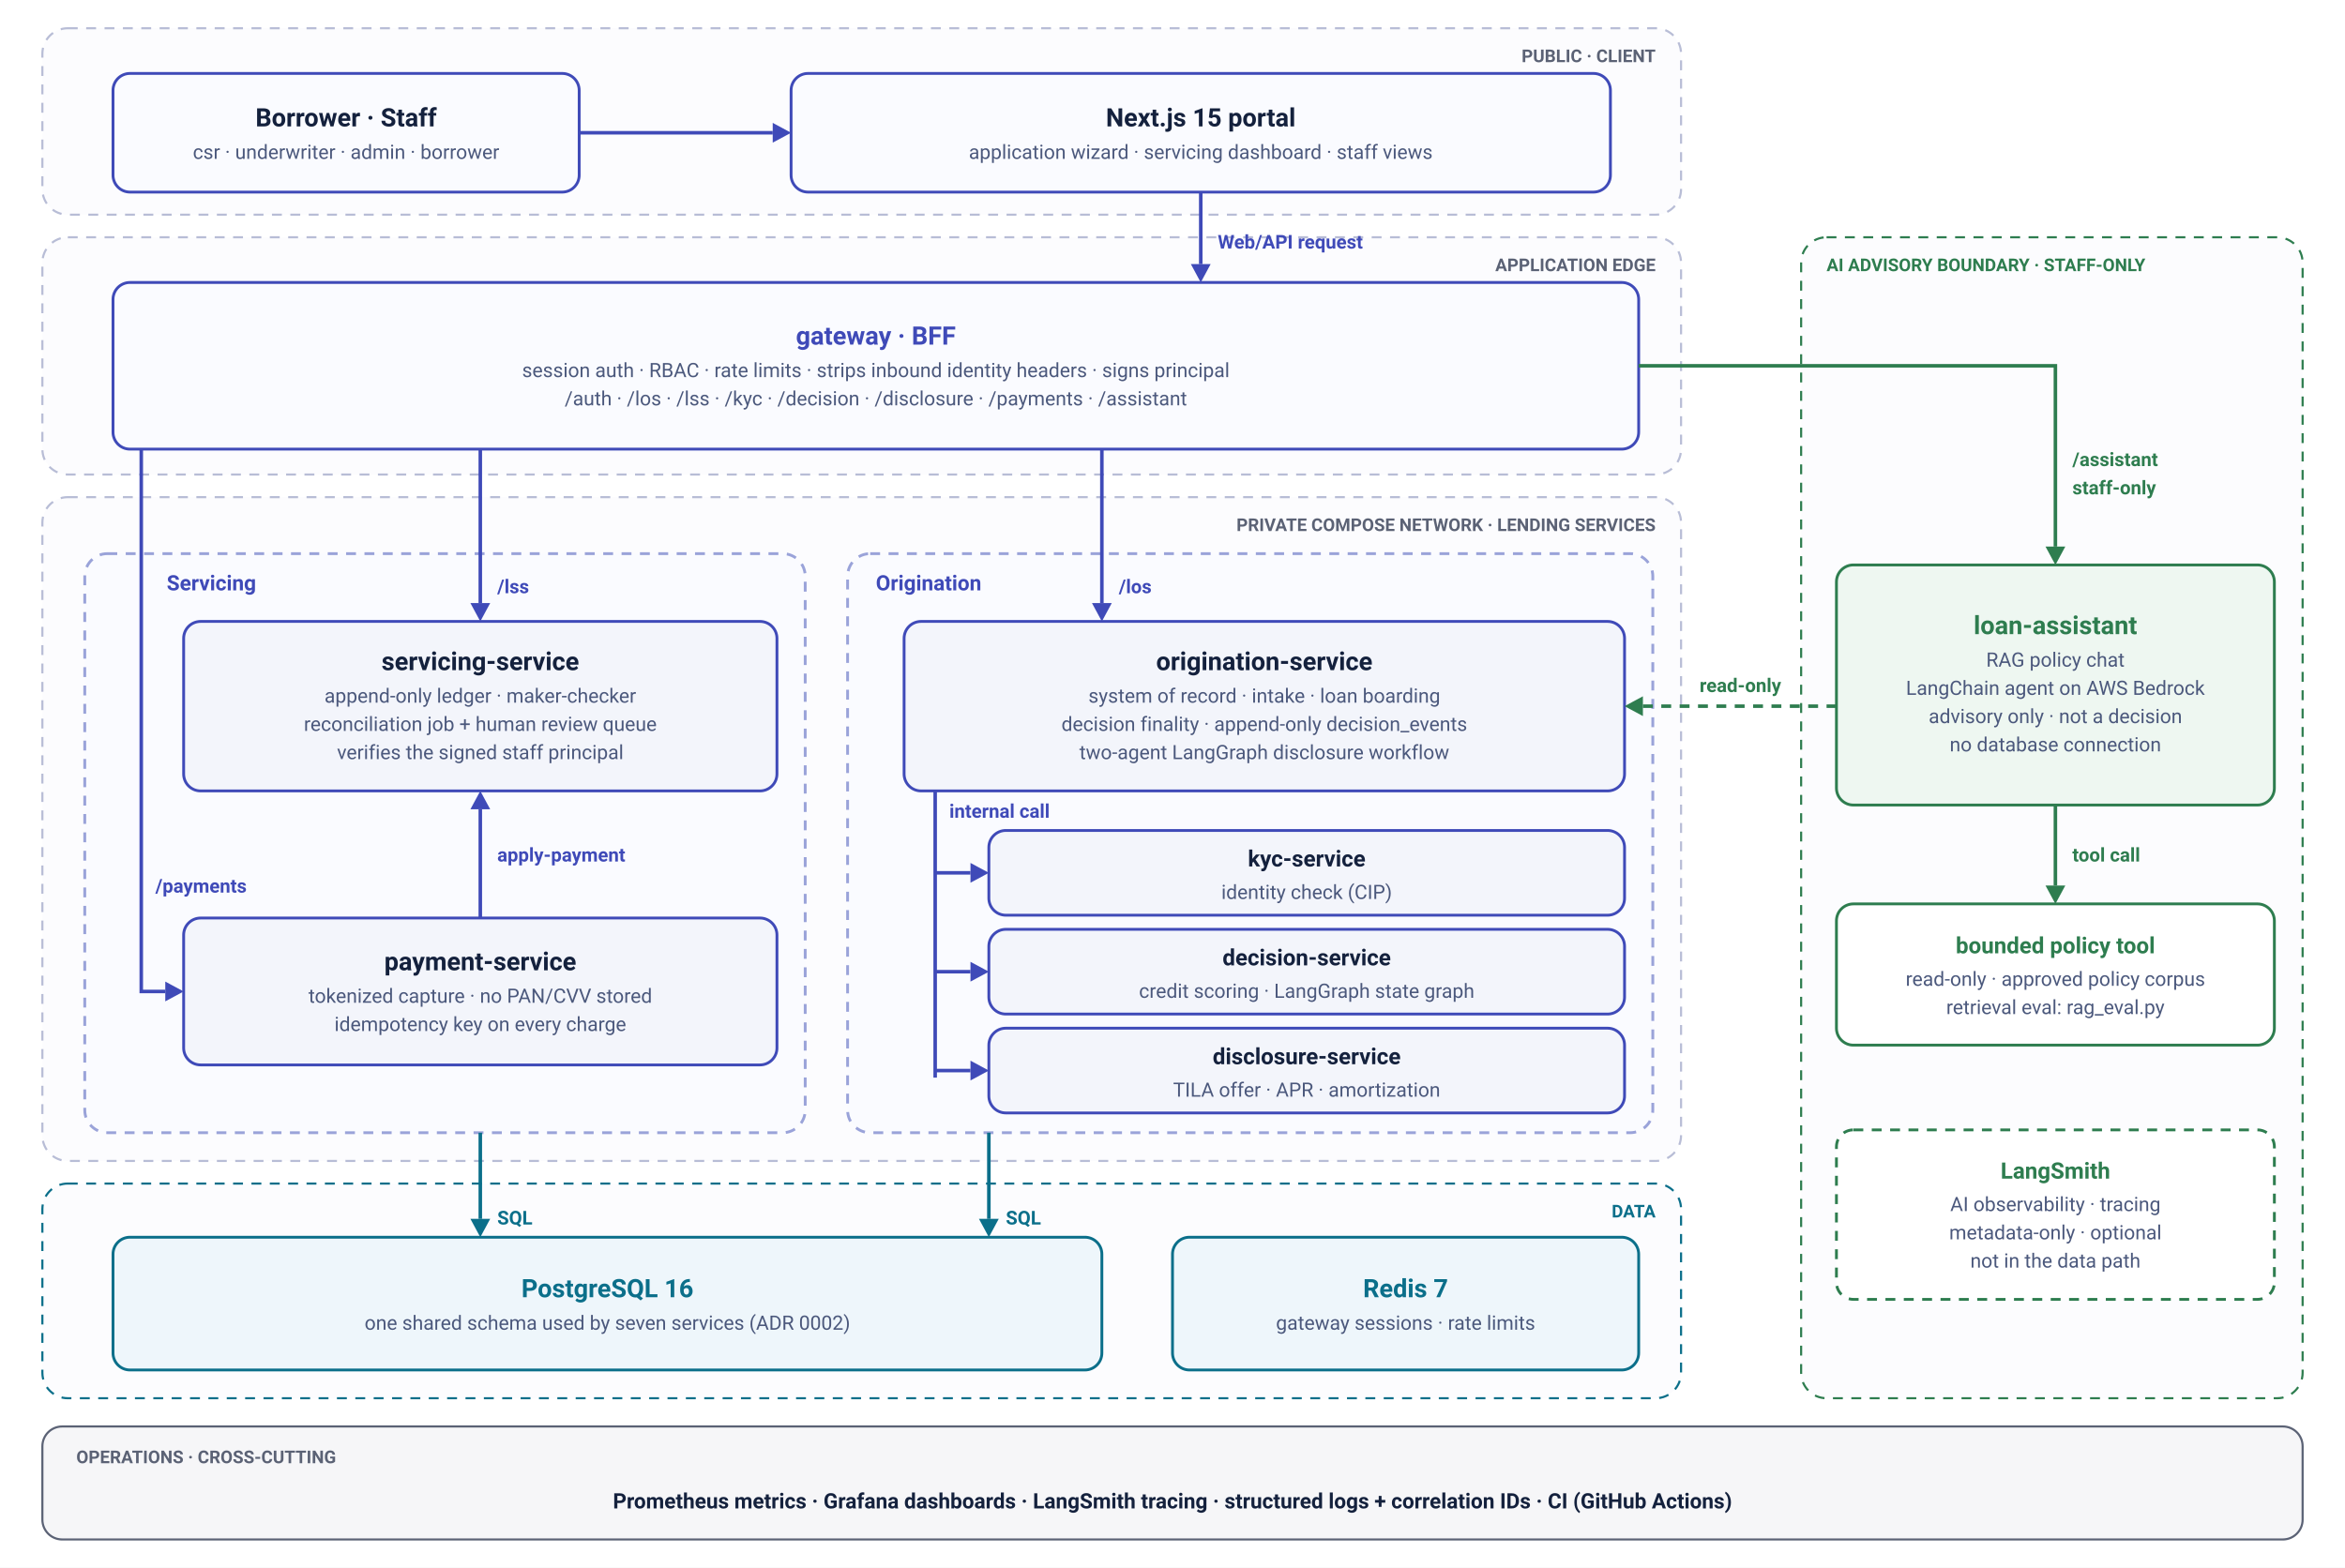
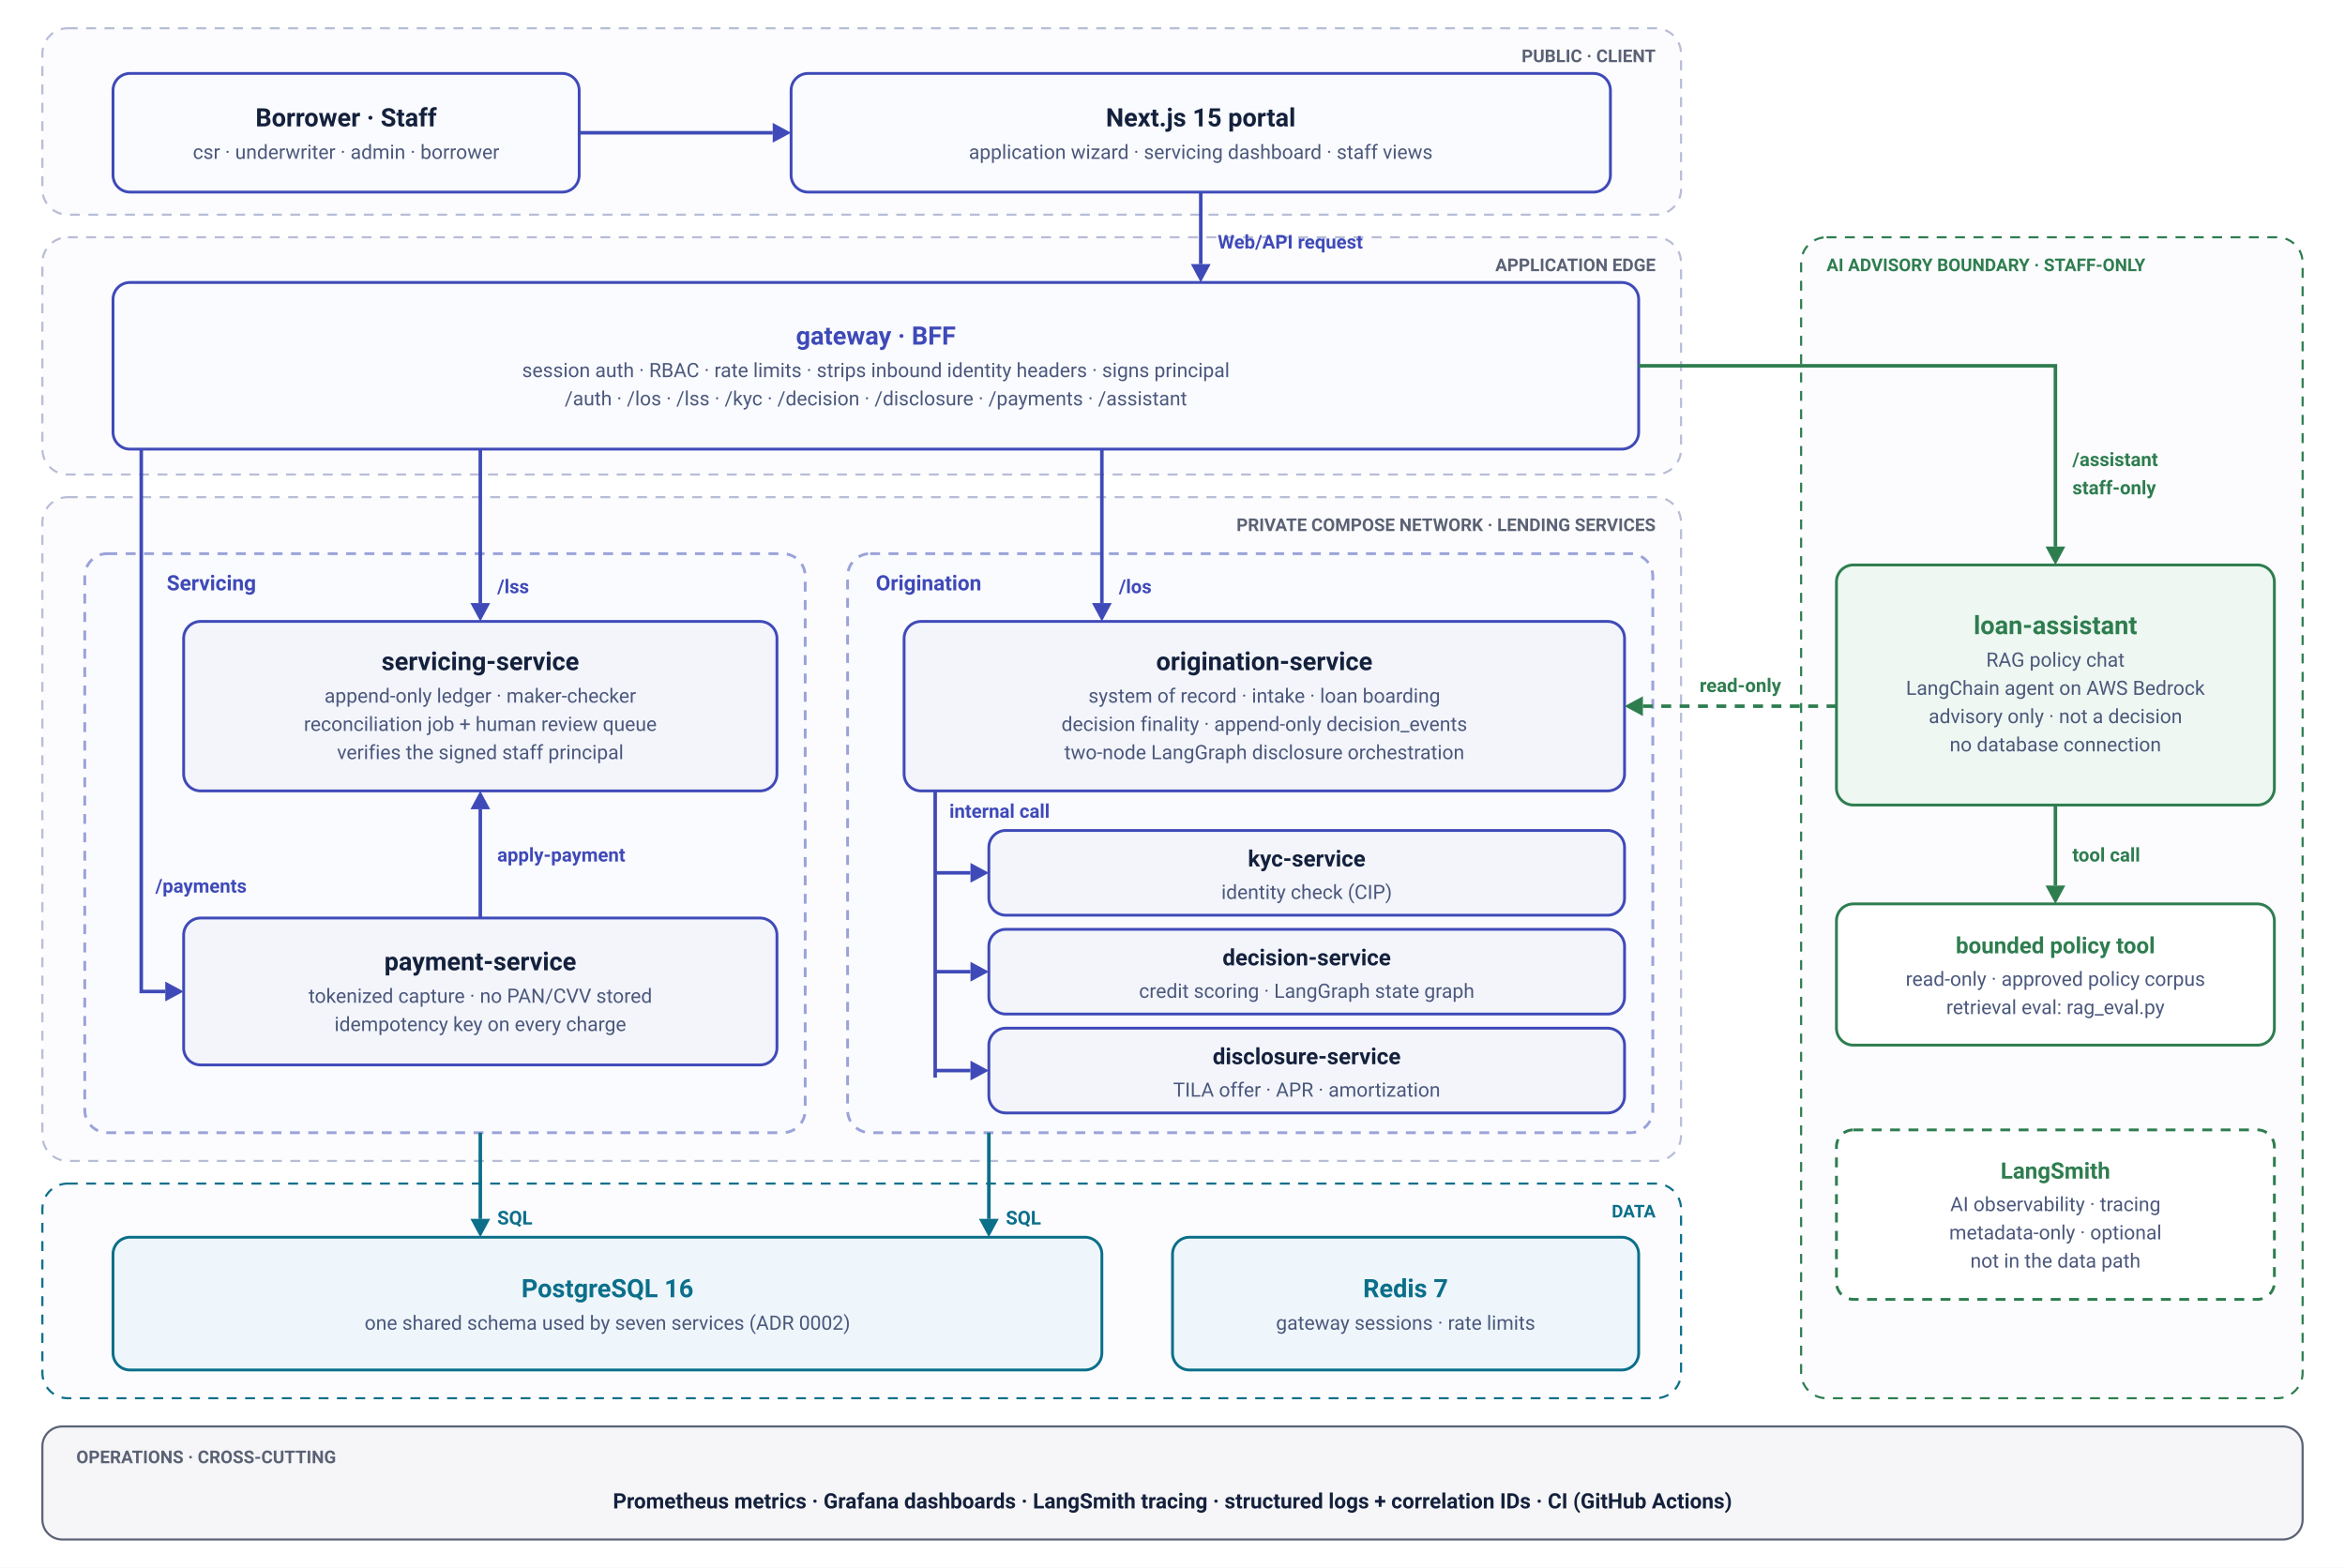
- <svg xmlns="http://www.w3.org/2000/svg" viewBox="0 0 1660 1110" width="1660" height="1110" role="img" aria-label="Meridian Lending logical architecture. Borrowers and staff use the Next.js portal, which sends web/API requests to the gateway BFF (session auth, RBAC, rate limits; routes /auth, /los, /lss, /kyc, /decision, /disclosure, /payments, /assistant). Inside the private Compose network, origination-service is the system of record and makes internal calls to kyc-service, decision-service (a LangGraph state graph) and disclosure-service (driven by a two-agent LangGraph workflow); servicing-service holds the append-only ledger, maker-checker and reconciliation, and payment-service applies captured payments to it. Seven services share one PostgreSQL schema; Redis holds gateway sessions and rate limits. A staff-only advisory AI lane holds loan-assistant (RAG policy chat and a LangChain agent on AWS Bedrock with one bounded read-only policy tool), which reads origination read-only and has no database connection. Operations: Prometheus, Grafana, LangSmith tracing and CI.">
+ <svg xmlns="http://www.w3.org/2000/svg" viewBox="0 0 1660 1110" width="1660" height="1110" role="img" aria-label="Meridian Lending logical architecture. Borrowers and staff use the Next.js portal, which sends web/API requests to the gateway BFF (session auth, RBAC, rate limits; routes /auth, /los, /lss, /kyc, /decision, /disclosure, /payments, /assistant). Inside the private Compose network, origination-service is the system of record and makes internal calls to kyc-service, decision-service (a LangGraph state graph) and disclosure-service (driven by a two-node LangGraph disclosure orchestration); servicing-service holds the append-only ledger, maker-checker and reconciliation, and payment-service applies captured payments to it. Seven services share one PostgreSQL schema; Redis holds gateway sessions and rate limits. A staff-only advisory AI lane holds loan-assistant (RAG policy chat and a LangChain agent on AWS Bedrock with one bounded read-only policy tool), which reads origination read-only and has no database connection. Operations: Prometheus, Grafana, LangSmith tracing and CI.">
  <style>text{font-family:-apple-system,"Segoe UI",Roboto,Helvetica,Arial,sans-serif}</style>
  <rect width="1660" height="1110" fill="#ffffff" />
  <rect x="30" y="20" width="1160" height="132" rx="18" fill="#fcfcfe" stroke="#b8bdd6" stroke-width="1.5" stroke-dasharray="7 6" />
  <text x="1172" y="44" font-size="12.5" font-weight="700" fill="#5b6275" text-anchor="end">PUBLIC · CLIENT</text>
  <rect x="30" y="168" width="1160" height="168" rx="18" fill="#fcfcfe" stroke="#b8bdd6" stroke-width="1.5" stroke-dasharray="7 6" />
  <text x="1172" y="192" font-size="12.5" font-weight="700" fill="#5b6275" text-anchor="end">APPLICATION EDGE</text>
  <rect x="30" y="352" width="1160" height="470" rx="18" fill="#fcfcfe" stroke="#b8bdd6" stroke-width="1.5" stroke-dasharray="7 6" />
  <text x="1172" y="376" font-size="12.5" font-weight="700" fill="#5b6275" text-anchor="end">PRIVATE COMPOSE NETWORK · LENDING SERVICES</text>
  <rect x="30" y="838" width="1160" height="152" rx="18" fill="#fcfcfe" stroke="#0b6f8a" stroke-width="1.5" stroke-dasharray="7 6" />
  <text x="1172" y="862" font-size="12.5" font-weight="700" fill="#0b6f8a" text-anchor="end">DATA</text>
  <rect x="1275" y="168" width="355" height="822" rx="18" fill="#fcfcfe" stroke="#2e7d4f" stroke-width="1.5" stroke-dasharray="7 6" />
  <text x="1293" y="192" font-size="12.5" font-weight="700" fill="#2e7d4f" text-anchor="start">AI ADVISORY BOUNDARY · STAFF-ONLY</text>
  <rect x="80" y="52" width="330" height="84" rx="12" fill="#fafbff" stroke="#3f4ab8" stroke-width="2" />
  <text x="245.0" y="89.5" font-size="18" font-weight="700" fill="#14213d" text-anchor="middle">Borrower · Staff</text>
  <text x="245.0" y="112.5" font-size="14" font-weight="400" fill="#4b587c" text-anchor="middle">csr · underwriter · admin · borrower</text>
  <rect x="560" y="52" width="580" height="84" rx="12" fill="#fafbff" stroke="#3f4ab8" stroke-width="2" />
  <text x="850.0" y="89.5" font-size="18" font-weight="700" fill="#14213d" text-anchor="middle">Next.js 15 portal</text>
  <text x="850.0" y="112.5" font-size="14" font-weight="400" fill="#4b587c" text-anchor="middle">application wizard · servicing dashboard · staff views</text>
  <path d="M410.0,94.0 L547.0,94.0" fill="none" stroke="#3f4ab8" stroke-width="2.5" />
  <path d="M560.0,94.0 L547.0,87.0 L547.0,101.0 z" fill="#3f4ab8" />
  <rect x="80" y="200" width="1080" height="118" rx="12" fill="#fafbff" stroke="#3f4ab8" stroke-width="2" />
  <text x="620.0" y="244.0" font-size="18" font-weight="700" fill="#3f4ab8" text-anchor="middle">gateway · BFF</text>
  <text x="620.0" y="267.0" font-size="14" font-weight="400" fill="#4b587c" text-anchor="middle">session auth · RBAC · rate limits · strips inbound identity headers · signs principal</text>
  <text x="620.0" y="287.0" font-size="14" font-weight="400" fill="#4b587c" text-anchor="middle">/auth · /los · /lss · /kyc · /decision · /disclosure · /payments · /assistant</text>
  <path d="M850.0,136.0 L850.0,187.0" fill="none" stroke="#3f4ab8" stroke-width="2.5" />
  <path d="M850.0,200.0 L857.0,187.0 L843.0,187.0 z" fill="#3f4ab8" />
  <text x="862" y="176" font-size="13.5" font-weight="600" fill="#3f4ab8" text-anchor="start">Web/API request</text>
  <rect x="60" y="392" width="510" height="410" rx="16" fill="#fafbff" stroke="#9aa3d9" stroke-width="2" stroke-dasharray="7 6" />
  <text x="118" y="418" font-size="15" font-weight="700" fill="#3f4ab8" text-anchor="start">Servicing</text>
  <rect x="130" y="440" width="420" height="120" rx="12" fill="#f3f5fb" stroke="#3f4ab8" stroke-width="2" />
  <text x="340.0" y="474.5" font-size="18" font-weight="700" fill="#14213d" text-anchor="middle">servicing-service</text>
  <text x="340.0" y="497.5" font-size="14" font-weight="400" fill="#4b587c" text-anchor="middle">append-only ledger · maker-checker</text>
  <text x="340.0" y="517.5" font-size="14" font-weight="400" fill="#4b587c" text-anchor="middle">reconciliation job + human review queue</text>
  <text x="340.0" y="537.5" font-size="14" font-weight="400" fill="#4b587c" text-anchor="middle">verifies the signed staff principal</text>
  <rect x="130" y="650" width="420" height="104" rx="12" fill="#f3f5fb" stroke="#3f4ab8" stroke-width="2" />
  <text x="340.0" y="687.0" font-size="18" font-weight="700" fill="#14213d" text-anchor="middle">payment-service</text>
  <text x="340.0" y="710.0" font-size="14" font-weight="400" fill="#4b587c" text-anchor="middle">tokenized capture · no PAN/CVV stored</text>
  <text x="340.0" y="730.0" font-size="14" font-weight="400" fill="#4b587c" text-anchor="middle">idempotency key on every charge</text>
  <path d="M340.0,650.0 L340.0,573.0" fill="none" stroke="#3f4ab8" stroke-width="2.5" />
  <path d="M340.0,560.0 L333.0,573.0 L347.0,573.0 z" fill="#3f4ab8" />
  <text x="352" y="610" font-size="13.5" font-weight="600" fill="#3f4ab8" text-anchor="start">apply-payment</text>
  <path d="M340.0,318.0 L340.0,427.0" fill="none" stroke="#3f4ab8" stroke-width="2.5" />
  <path d="M340.0,440.0 L347.0,427.0 L333.0,427.0 z" fill="#3f4ab8" />
  <text x="352" y="420" font-size="13.5" font-weight="600" fill="#3f4ab8" text-anchor="start">/lss</text>
  <path d="M100.0,318.0 L100.0,702.0 L117.0,702.0" fill="none" stroke="#3f4ab8" stroke-width="2.5" />
  <path d="M130.0,702.0 L117.0,695.0 L117.0,709.0 z" fill="#3f4ab8" />
  <text x="110" y="632" font-size="13.5" font-weight="600" fill="#3f4ab8" text-anchor="start">/payments</text>
  <rect x="600" y="392" width="570" height="410" rx="16" fill="#fafbff" stroke="#9aa3d9" stroke-width="2" stroke-dasharray="7 6" />
  <text x="620" y="418" font-size="15" font-weight="700" fill="#3f4ab8" text-anchor="start">Origination</text>
  <rect x="640" y="440" width="510" height="120" rx="12" fill="#f3f5fb" stroke="#3f4ab8" stroke-width="2" />
  <text x="895.0" y="474.5" font-size="18" font-weight="700" fill="#14213d" text-anchor="middle">origination-service</text>
  <text x="895.0" y="497.5" font-size="14" font-weight="400" fill="#4b587c" text-anchor="middle">system of record · intake · loan boarding</text>
  <text x="895.0" y="517.5" font-size="14" font-weight="400" fill="#4b587c" text-anchor="middle">decision finality · append-only decision_events</text>
-   <text x="895.0" y="537.5" font-size="14" font-weight="400" fill="#4b587c" text-anchor="middle">two-agent LangGraph disclosure workflow</text>
+   <text x="895.0" y="537.5" font-size="14" font-weight="400" fill="#4b587c" text-anchor="middle">two-node LangGraph disclosure orchestration</text>
  <path d="M780.0,318.0 L780.0,427.0" fill="none" stroke="#3f4ab8" stroke-width="2.5" />
  <path d="M780.0,440.0 L787.0,427.0 L773.0,427.0 z" fill="#3f4ab8" />
  <text x="792" y="420" font-size="13.5" font-weight="600" fill="#3f4ab8" text-anchor="start">/los</text>
  <path d="M662.0,560.0 L662.0,763.0" fill="none" stroke="#3f4ab8" stroke-width="2.5" />
  <text x="672" y="579" font-size="13.5" font-weight="600" fill="#3f4ab8" text-anchor="start">internal call</text>
  <path d="M662.0,618.0 L687.0,618.0" fill="none" stroke="#3f4ab8" stroke-width="2.5" />
  <path d="M700.0,618.0 L687.0,611.0 L687.0,625.0 z" fill="#3f4ab8" />
  <rect x="700" y="588" width="450" height="60" rx="12" fill="#f3f5fb" stroke="#3f4ab8" stroke-width="2" />
  <text x="925.0" y="613.5" font-size="16" font-weight="700" fill="#14213d" text-anchor="middle">kyc-service</text>
  <text x="925.0" y="636.5" font-size="14" font-weight="400" fill="#4b587c" text-anchor="middle">identity check (CIP)</text>
  <path d="M662.0,688.0 L687.0,688.0" fill="none" stroke="#3f4ab8" stroke-width="2.5" />
  <path d="M700.0,688.0 L687.0,681.0 L687.0,695.0 z" fill="#3f4ab8" />
  <rect x="700" y="658" width="450" height="60" rx="12" fill="#f3f5fb" stroke="#3f4ab8" stroke-width="2" />
  <text x="925.0" y="683.5" font-size="16" font-weight="700" fill="#14213d" text-anchor="middle">decision-service</text>
  <text x="925.0" y="706.5" font-size="14" font-weight="400" fill="#4b587c" text-anchor="middle">credit scoring · LangGraph state graph</text>
  <path d="M662.0,758.0 L687.0,758.0" fill="none" stroke="#3f4ab8" stroke-width="2.5" />
  <path d="M700.0,758.0 L687.0,751.0 L687.0,765.0 z" fill="#3f4ab8" />
  <rect x="700" y="728" width="450" height="60" rx="12" fill="#f3f5fb" stroke="#3f4ab8" stroke-width="2" />
  <text x="925.0" y="753.5" font-size="16" font-weight="700" fill="#14213d" text-anchor="middle">disclosure-service</text>
  <text x="925.0" y="776.5" font-size="14" font-weight="400" fill="#4b587c" text-anchor="middle">TILA offer · APR · amortization</text>
  <rect x="80" y="876" width="700" height="94" rx="12" fill="#eef6fb" stroke="#0b6f8a" stroke-width="2" />
  <text x="430.0" y="918.5" font-size="18" font-weight="700" fill="#0b6f8a" text-anchor="middle">PostgreSQL 16</text>
  <text x="430.0" y="941.5" font-size="14" font-weight="400" fill="#4b587c" text-anchor="middle">one shared schema used by seven services (ADR 0002)</text>
  <rect x="830" y="876" width="330" height="94" rx="12" fill="#eef6fb" stroke="#0b6f8a" stroke-width="2" />
  <text x="995.0" y="918.5" font-size="18" font-weight="700" fill="#0b6f8a" text-anchor="middle">Redis 7</text>
  <text x="995.0" y="941.5" font-size="14" font-weight="400" fill="#4b587c" text-anchor="middle">gateway sessions · rate limits</text>
  <path d="M340.0,802.0 L340.0,863.0" fill="none" stroke="#0b6f8a" stroke-width="2.5" />
  <path d="M340.0,876.0 L347.0,863.0 L333.0,863.0 z" fill="#0b6f8a" />
  <text x="352" y="867" font-size="13.5" font-weight="600" fill="#0b6f8a" text-anchor="start">SQL</text>
  <path d="M700.0,802.0 L700.0,863.0" fill="none" stroke="#0b6f8a" stroke-width="2.5" />
  <path d="M700.0,876.0 L707.0,863.0 L693.0,863.0 z" fill="#0b6f8a" />
  <text x="712" y="867" font-size="13.5" font-weight="600" fill="#0b6f8a" text-anchor="start">SQL</text>
  <rect x="1300" y="400" width="310" height="170" rx="12" fill="#eef7f1" stroke="#2e7d4f" stroke-width="2" />
  <text x="1455.0" y="449.0" font-size="18" font-weight="700" fill="#2e7d4f" text-anchor="middle">loan-assistant</text>
  <text x="1455.0" y="472.0" font-size="14" font-weight="400" fill="#4b587c" text-anchor="middle">RAG policy chat</text>
  <text x="1455.0" y="492.0" font-size="14" font-weight="400" fill="#4b587c" text-anchor="middle">LangChain agent on AWS Bedrock</text>
  <text x="1455.0" y="512.0" font-size="14" font-weight="400" fill="#4b587c" text-anchor="middle">advisory only · not a decision</text>
  <text x="1455.0" y="532.0" font-size="14" font-weight="400" fill="#4b587c" text-anchor="middle">no database connection</text>
  <path d="M1160.0,259.0 L1455.0,259.0 L1455.0,387.0" fill="none" stroke="#2e7d4f" stroke-width="2.5" />
  <path d="M1455.0,400.0 L1462.0,387.0 L1448.0,387.0 z" fill="#2e7d4f" />
  <text x="1467" y="330" font-size="13.5" font-weight="600" fill="#2e7d4f" text-anchor="start">/assistant</text>
  <text x="1467" y="350" font-size="13.5" font-weight="600" fill="#2e7d4f" text-anchor="start">staff-only</text>
  <path d="M1300.0,500.0 L1163.0,500.0" fill="none" stroke="#2e7d4f" stroke-width="2.5" stroke-dasharray="7 6" />
  <path d="M1150.0,500.0 L1163.0,507.0 L1163.0,493.0 z" fill="#2e7d4f" />
  <text x="1232" y="490" font-size="13.5" font-weight="600" fill="#2e7d4f" text-anchor="middle">read-only</text>
  <rect x="1300" y="640" width="310" height="100" rx="12" fill="#ffffff" stroke="#2e7d4f" stroke-width="2" />
  <text x="1455.0" y="675.0" font-size="16" font-weight="700" fill="#2e7d4f" text-anchor="middle">bounded policy tool</text>
  <text x="1455.0" y="698.0" font-size="14" font-weight="400" fill="#4b587c" text-anchor="middle">read-only · approved policy corpus</text>
  <text x="1455.0" y="718.0" font-size="14" font-weight="400" fill="#4b587c" text-anchor="middle">retrieval eval: rag_eval.py</text>
  <path d="M1455.0,570.0 L1455.0,627.0" fill="none" stroke="#2e7d4f" stroke-width="2.5" />
  <path d="M1455.0,640.0 L1462.0,627.0 L1448.0,627.0 z" fill="#2e7d4f" />
  <text x="1467" y="610" font-size="13.5" font-weight="600" fill="#2e7d4f" text-anchor="start">tool call</text>
  <rect x="1300" y="800" width="310" height="120" rx="12" fill="#ffffff" stroke="#2e7d4f" stroke-width="2" stroke-dasharray="7 6" />
  <text x="1455.0" y="834.5" font-size="16" font-weight="700" fill="#2e7d4f" text-anchor="middle">LangSmith</text>
  <text x="1455.0" y="857.5" font-size="14" font-weight="400" fill="#4b587c" text-anchor="middle">AI observability · tracing</text>
  <text x="1455.0" y="877.5" font-size="14" font-weight="400" fill="#4b587c" text-anchor="middle">metadata-only · optional</text>
  <text x="1455.0" y="897.5" font-size="14" font-weight="400" fill="#4b587c" text-anchor="middle">not in the data path</text>
  <rect x="30" y="1010" width="1600" height="80" rx="14" fill="#f6f6f8" stroke="#5b6275" stroke-width="1.5" />
  <text x="54" y="1036" font-size="12.5" font-weight="700" fill="#5b6275" text-anchor="start">OPERATIONS · CROSS-CUTTING</text>
  <text x="830" y="1068" font-size="15" font-weight="600" fill="#14213d" text-anchor="middle">Prometheus metrics  ·  Grafana dashboards  ·  LangSmith tracing  ·  structured logs + correlation IDs  ·  CI (GitHub Actions)</text>
</svg>
